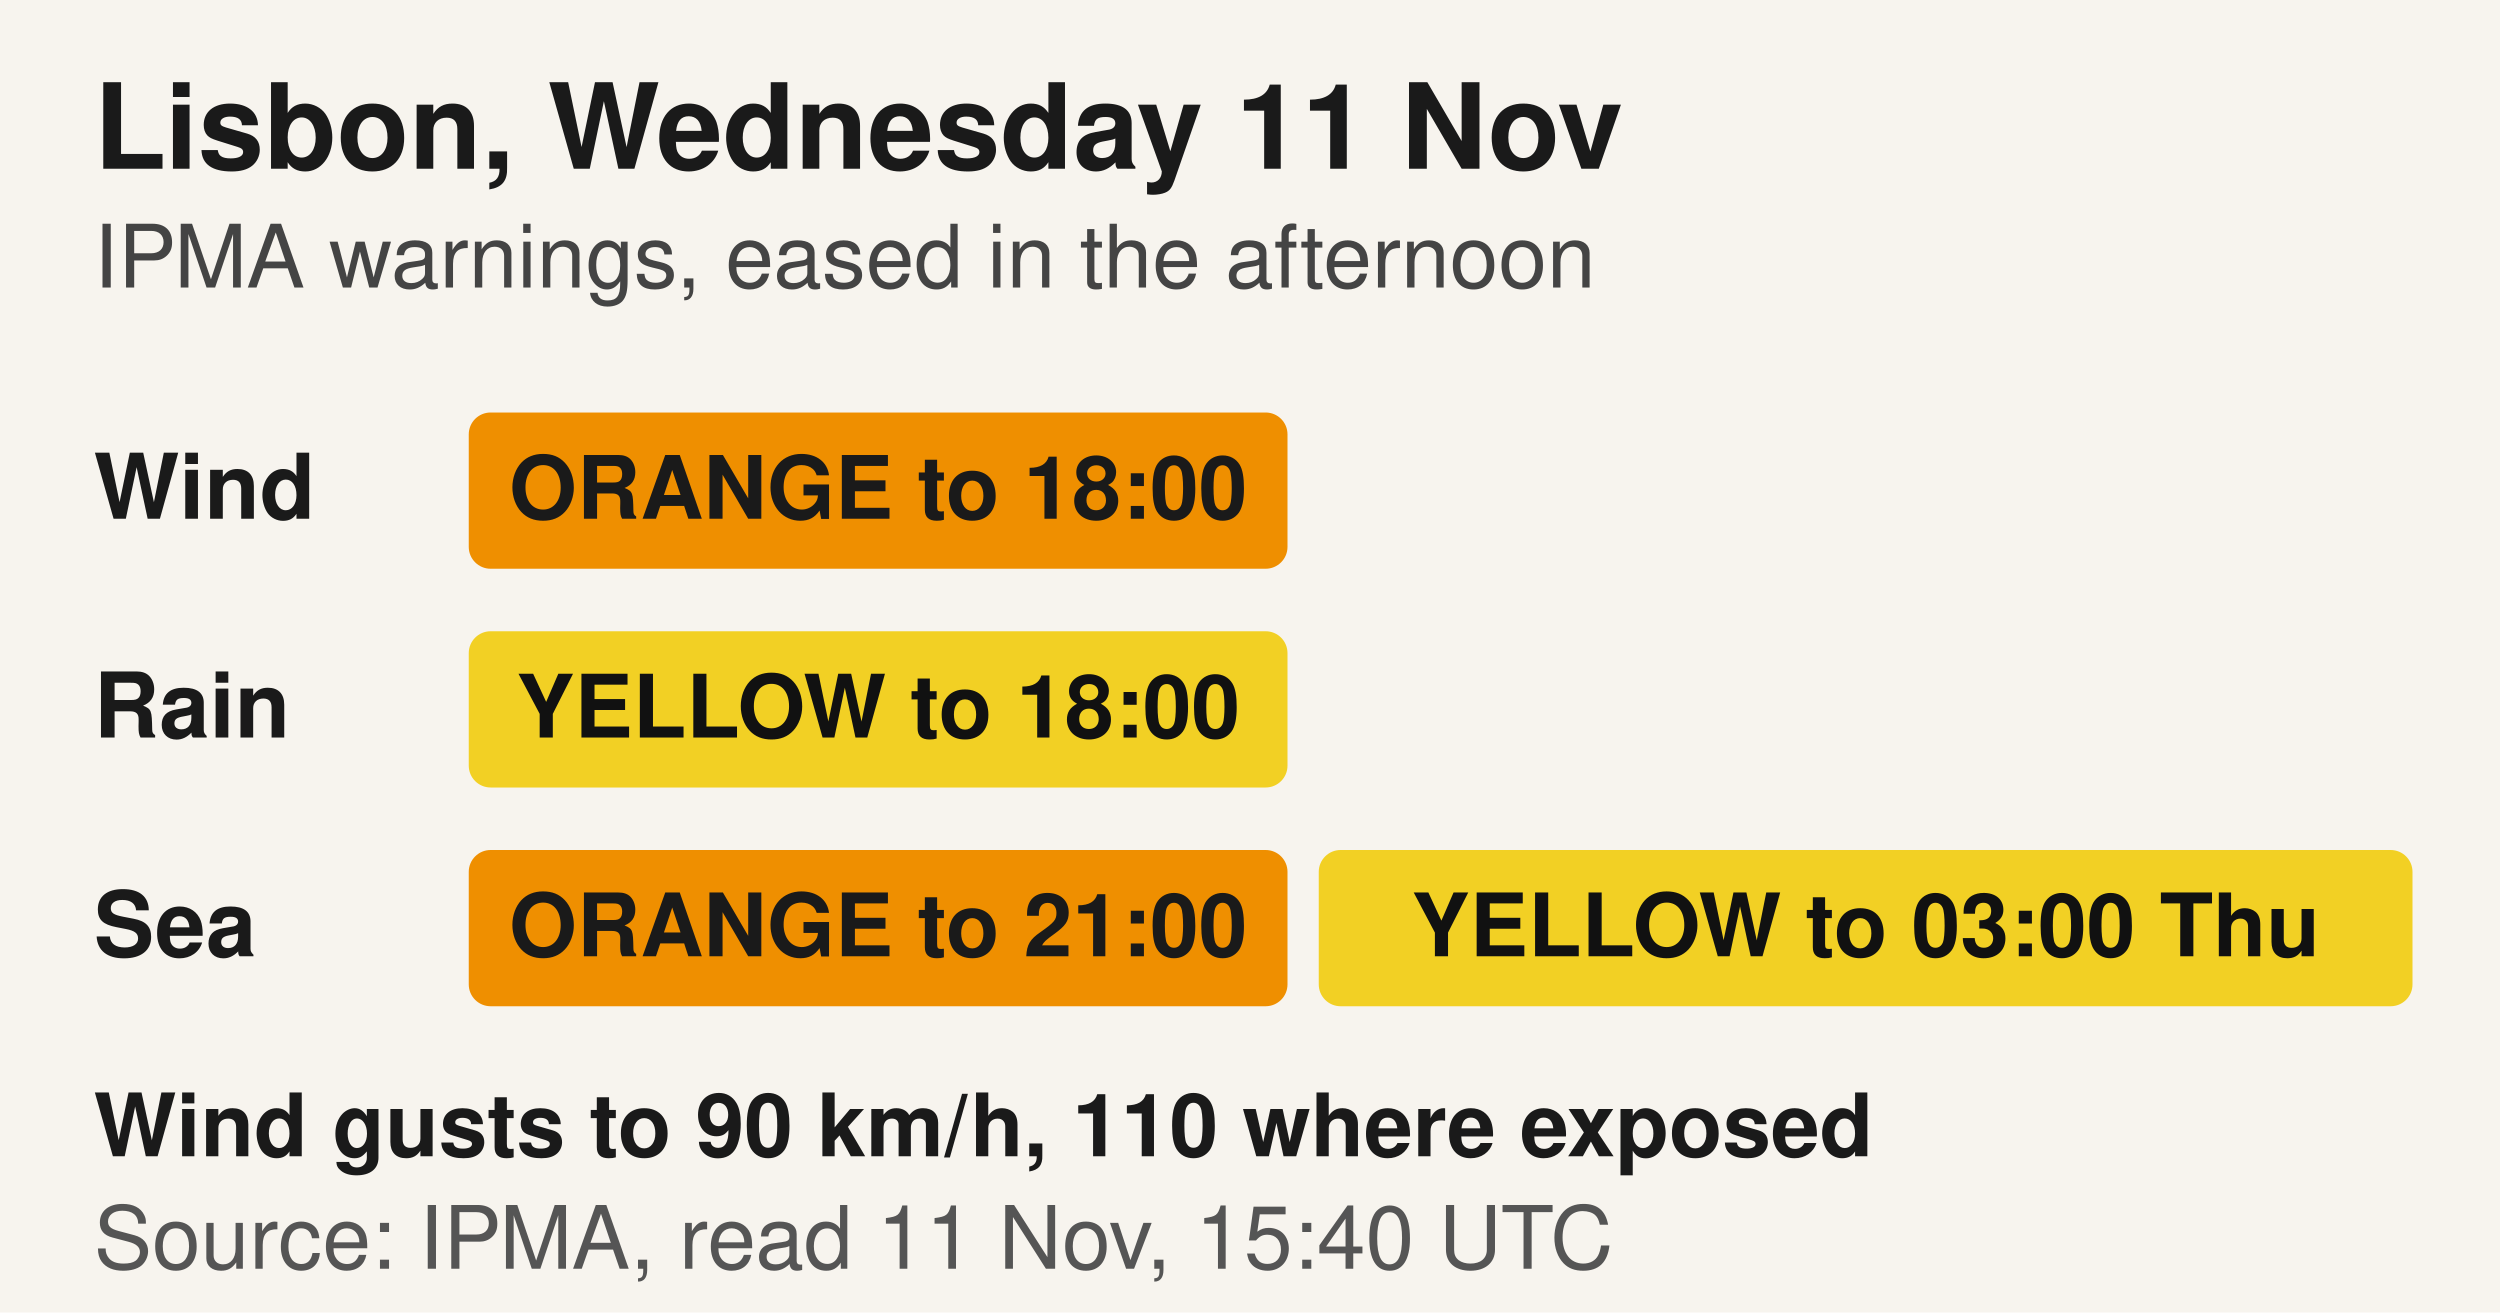
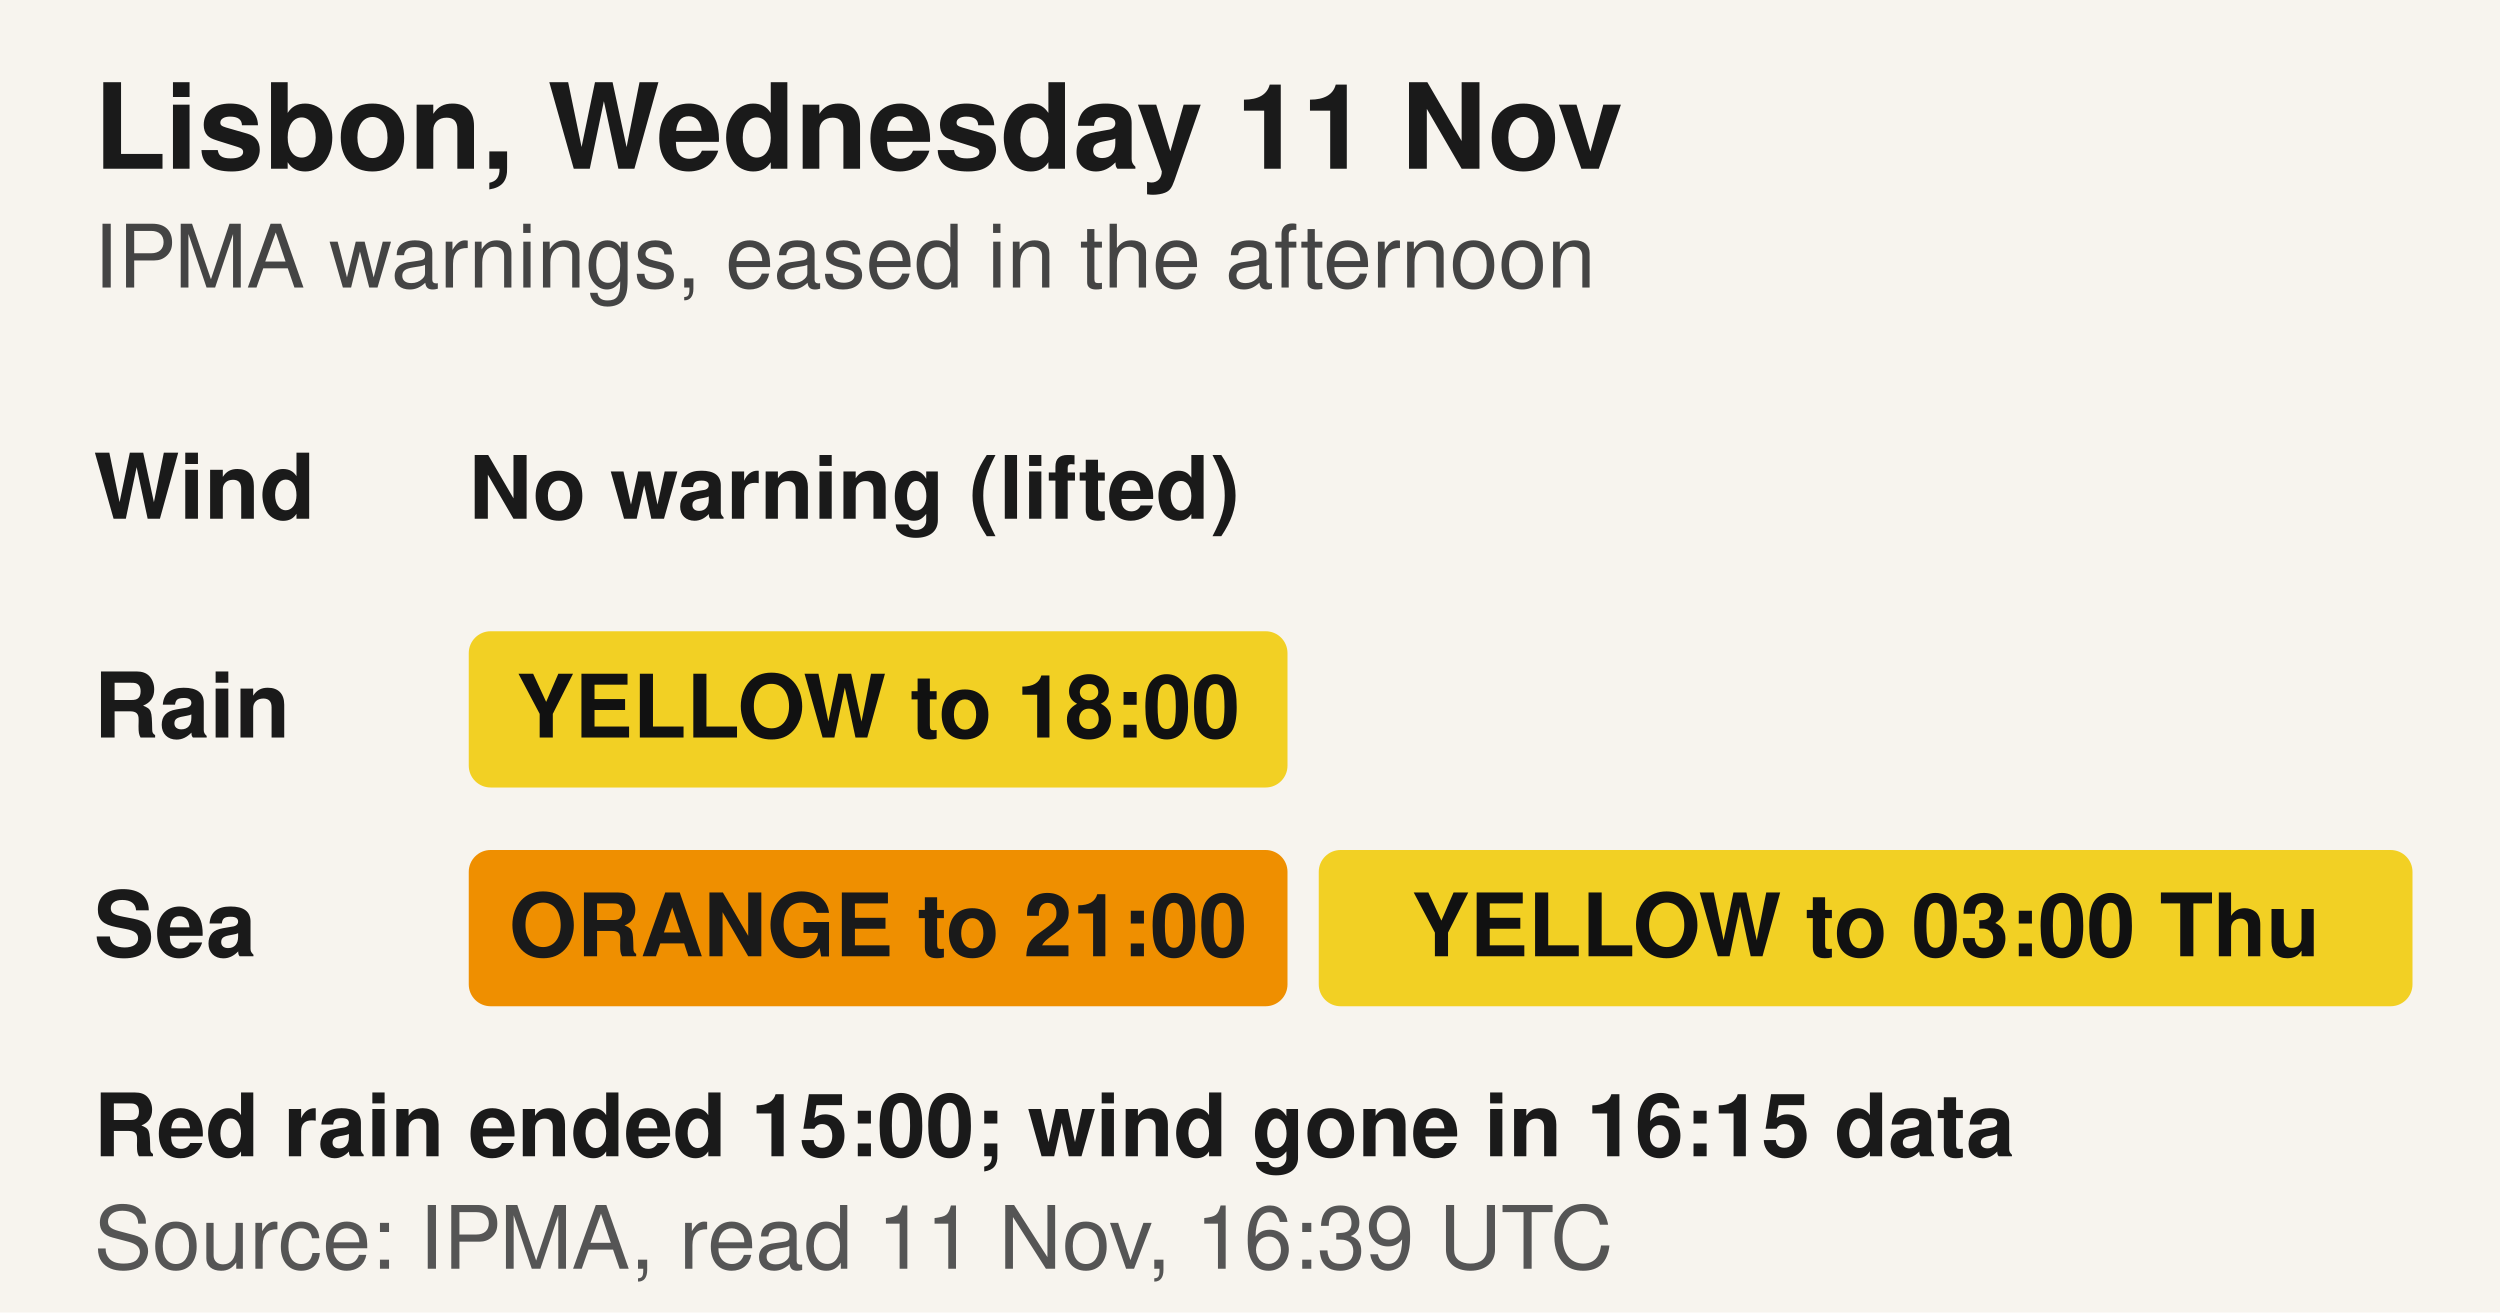
<svg xmlns="http://www.w3.org/2000/svg" viewBox="0 0 800 420" width="800" height="420" role="img" aria-labelledby="t d">
  <rect width="800" height="420" fill="#f7f4ee" />
  <g font-family="Helvetica, Arial, sans-serif">
    <text x="30" y="54" font-size="38" font-weight="700" fill="#1a1a1a">Lisbon, Wednesday 11 Nov</text>
    <text x="30" y="92" font-size="28" fill="#444">IPMA warnings, eased in the afternoon</text>
    <text x="30" y="166" font-size="29" font-weight="700" fill="#1a1a1a">Wind</text>
-     <rect x="150" y="132" width="262" height="50" rx="7" fill="#ef8f00" />
-     <text x="281" y="166" text-anchor="middle" font-size="28" font-weight="700" fill="#1a1a1a">ORANGE to 18:00</text>
+     <text x="150" y="166" font-size="28" font-weight="700" fill="#1a1a1a">No warning (lifted)</text>
    <text x="30" y="236" font-size="29" font-weight="700" fill="#1a1a1a">Rain</text>
    <rect x="150" y="202" width="262" height="50" rx="7" fill="#f2d024" />
    <text x="281" y="236" text-anchor="middle" font-size="28" font-weight="700" fill="#111111">YELLOW to 18:00</text>
    <text x="30" y="306" font-size="29" font-weight="700" fill="#1a1a1a">Sea</text>
    <rect x="150" y="272" width="262" height="50" rx="7" fill="#ef8f00" />
    <text x="281" y="306" text-anchor="middle" font-size="28" font-weight="700" fill="#1a1a1a">ORANGE to 21:00</text>
    <rect x="422" y="272" width="350" height="50" rx="7" fill="#f2d024" />
    <text x="597" y="306" text-anchor="middle" font-size="28" font-weight="700" fill="#111111">YELLOW to 03:00 Thu</text>
-     <text x="30" y="370" font-size="28" font-weight="700" fill="#1a1a1a">Wind gusts to 90 km/h, 110 where exposed</text>
-     <text x="30" y="406" font-size="28" fill="#555">Source: IPMA, read 11 Nov, 15:40 UTC</text>
+     <text x="30" y="370" font-size="28" font-weight="700" fill="#1a1a1a">Red rain ended 15:00; wind gone in 16:15 data</text>
+     <text x="30" y="406" font-size="28" fill="#555">Source: IPMA, read 11 Nov, 16:39 UTC</text>
  </g>
</svg>
